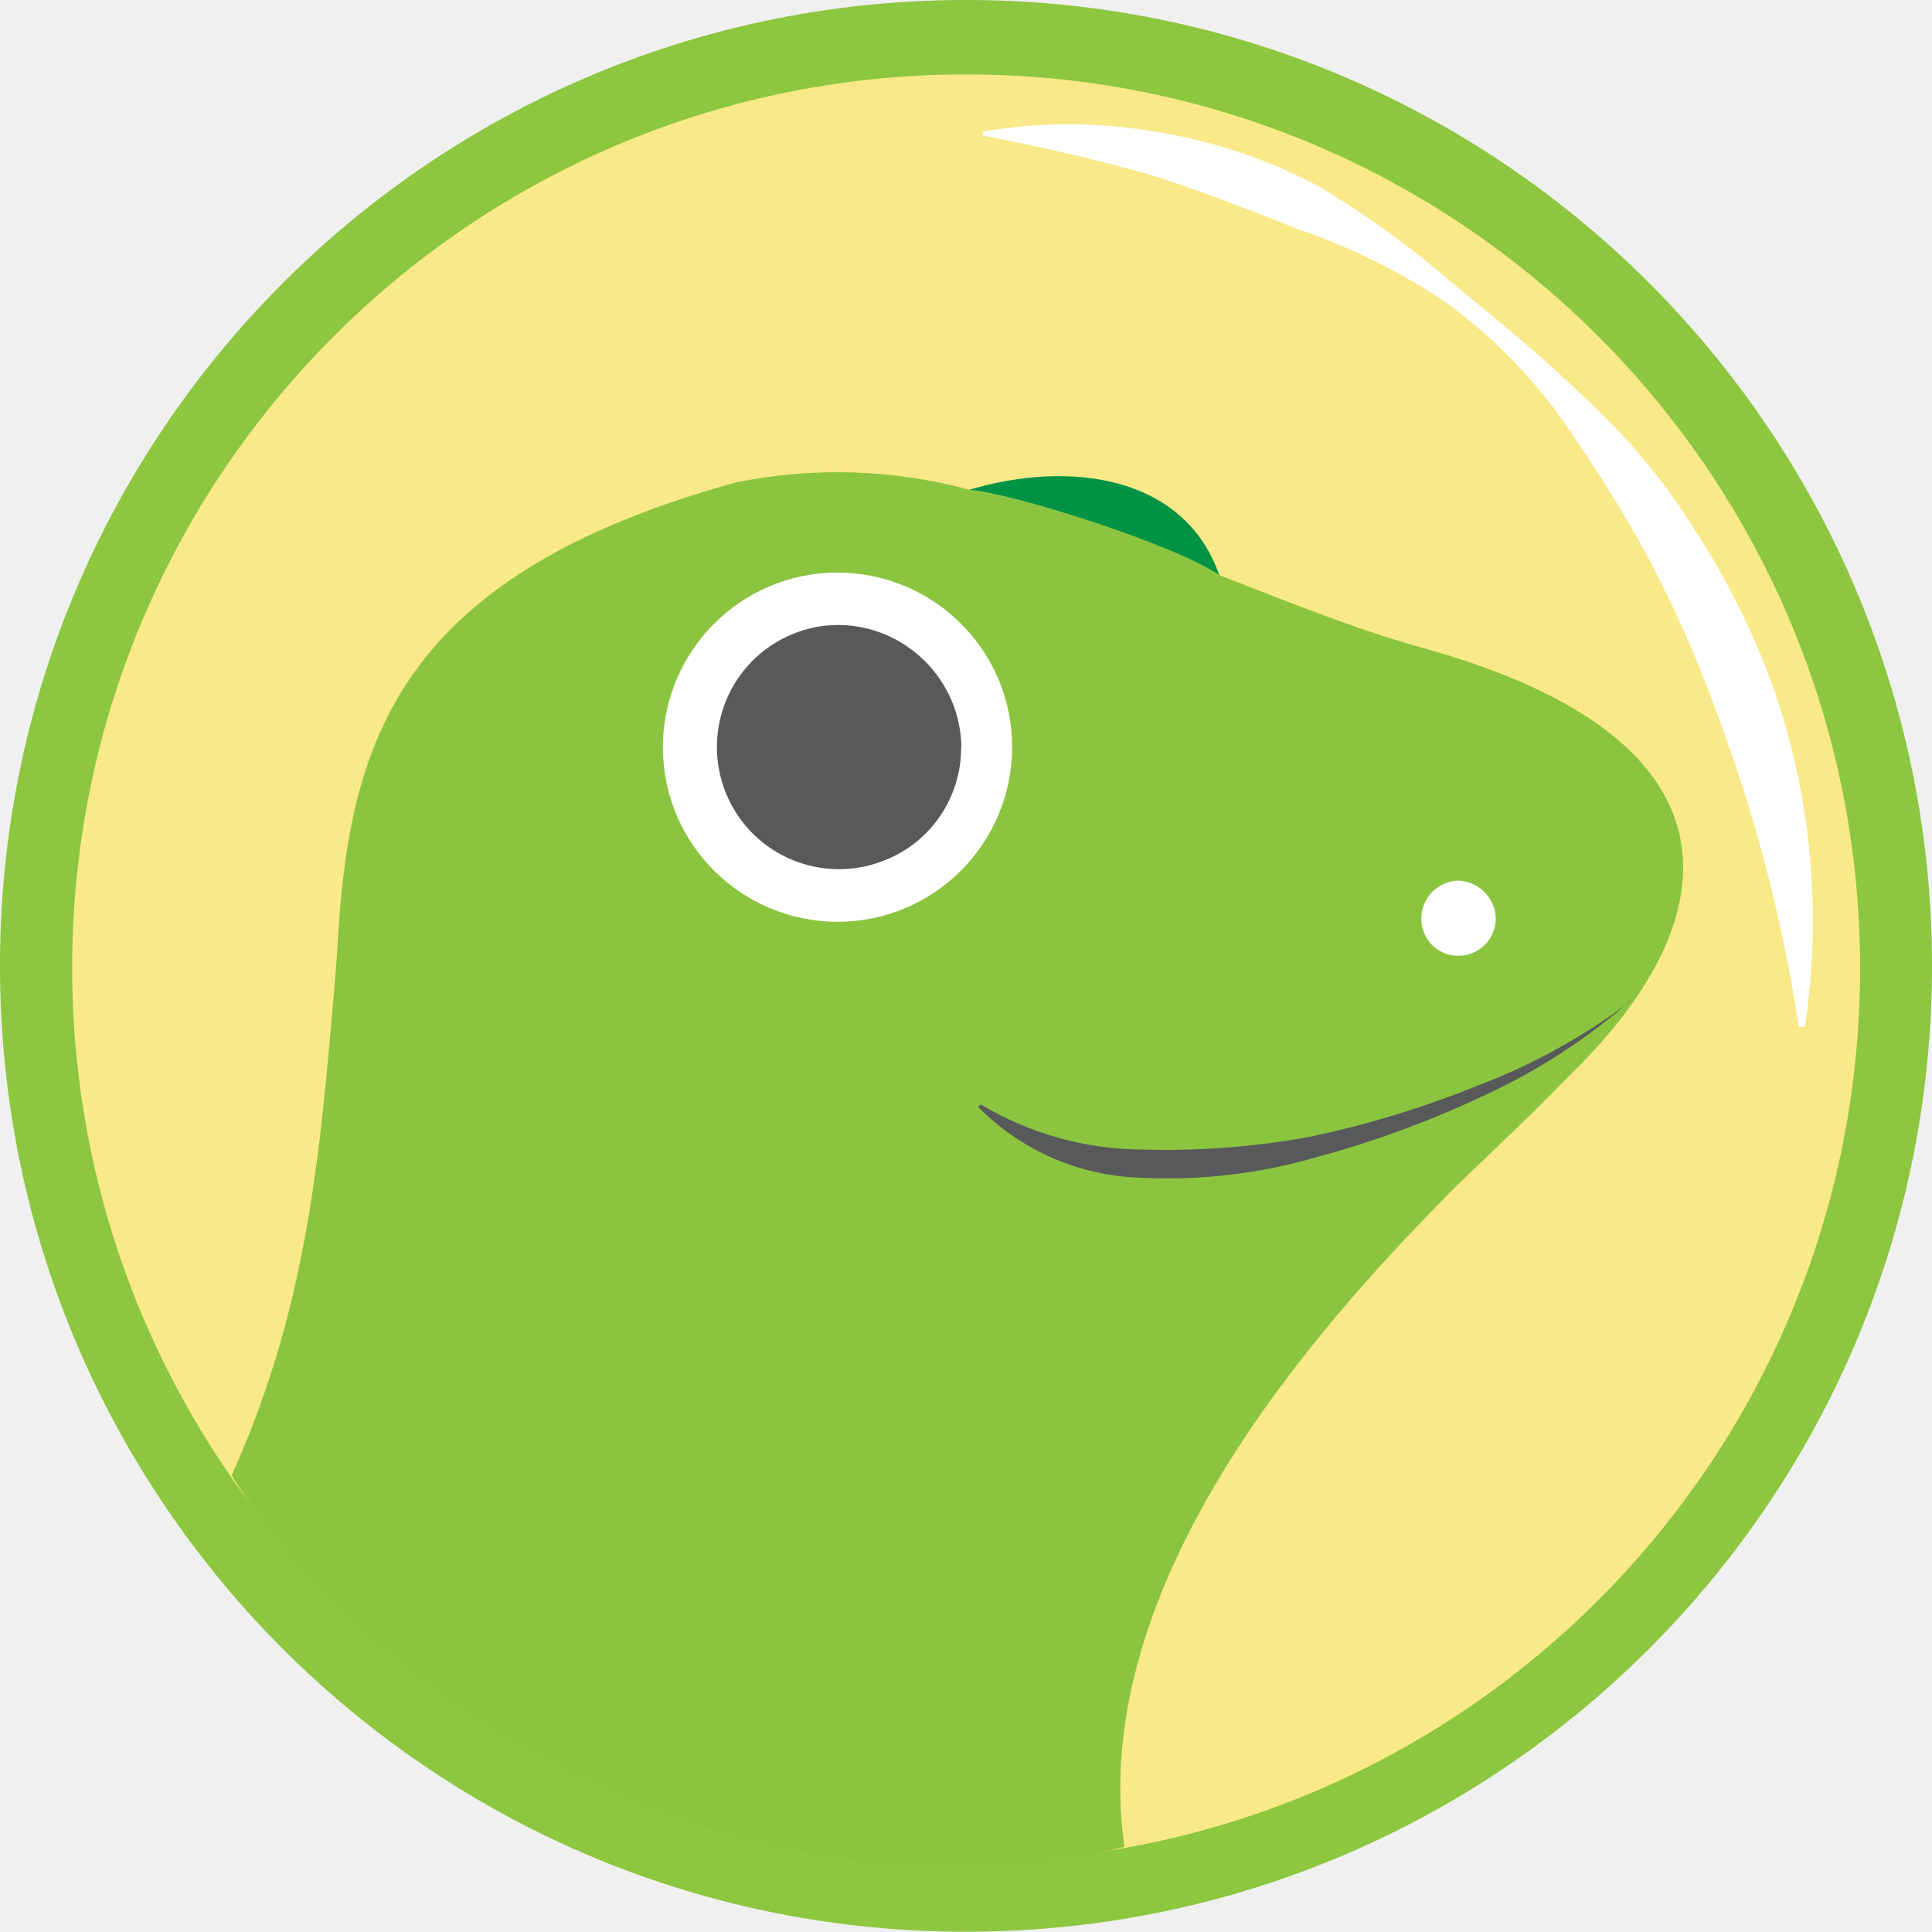
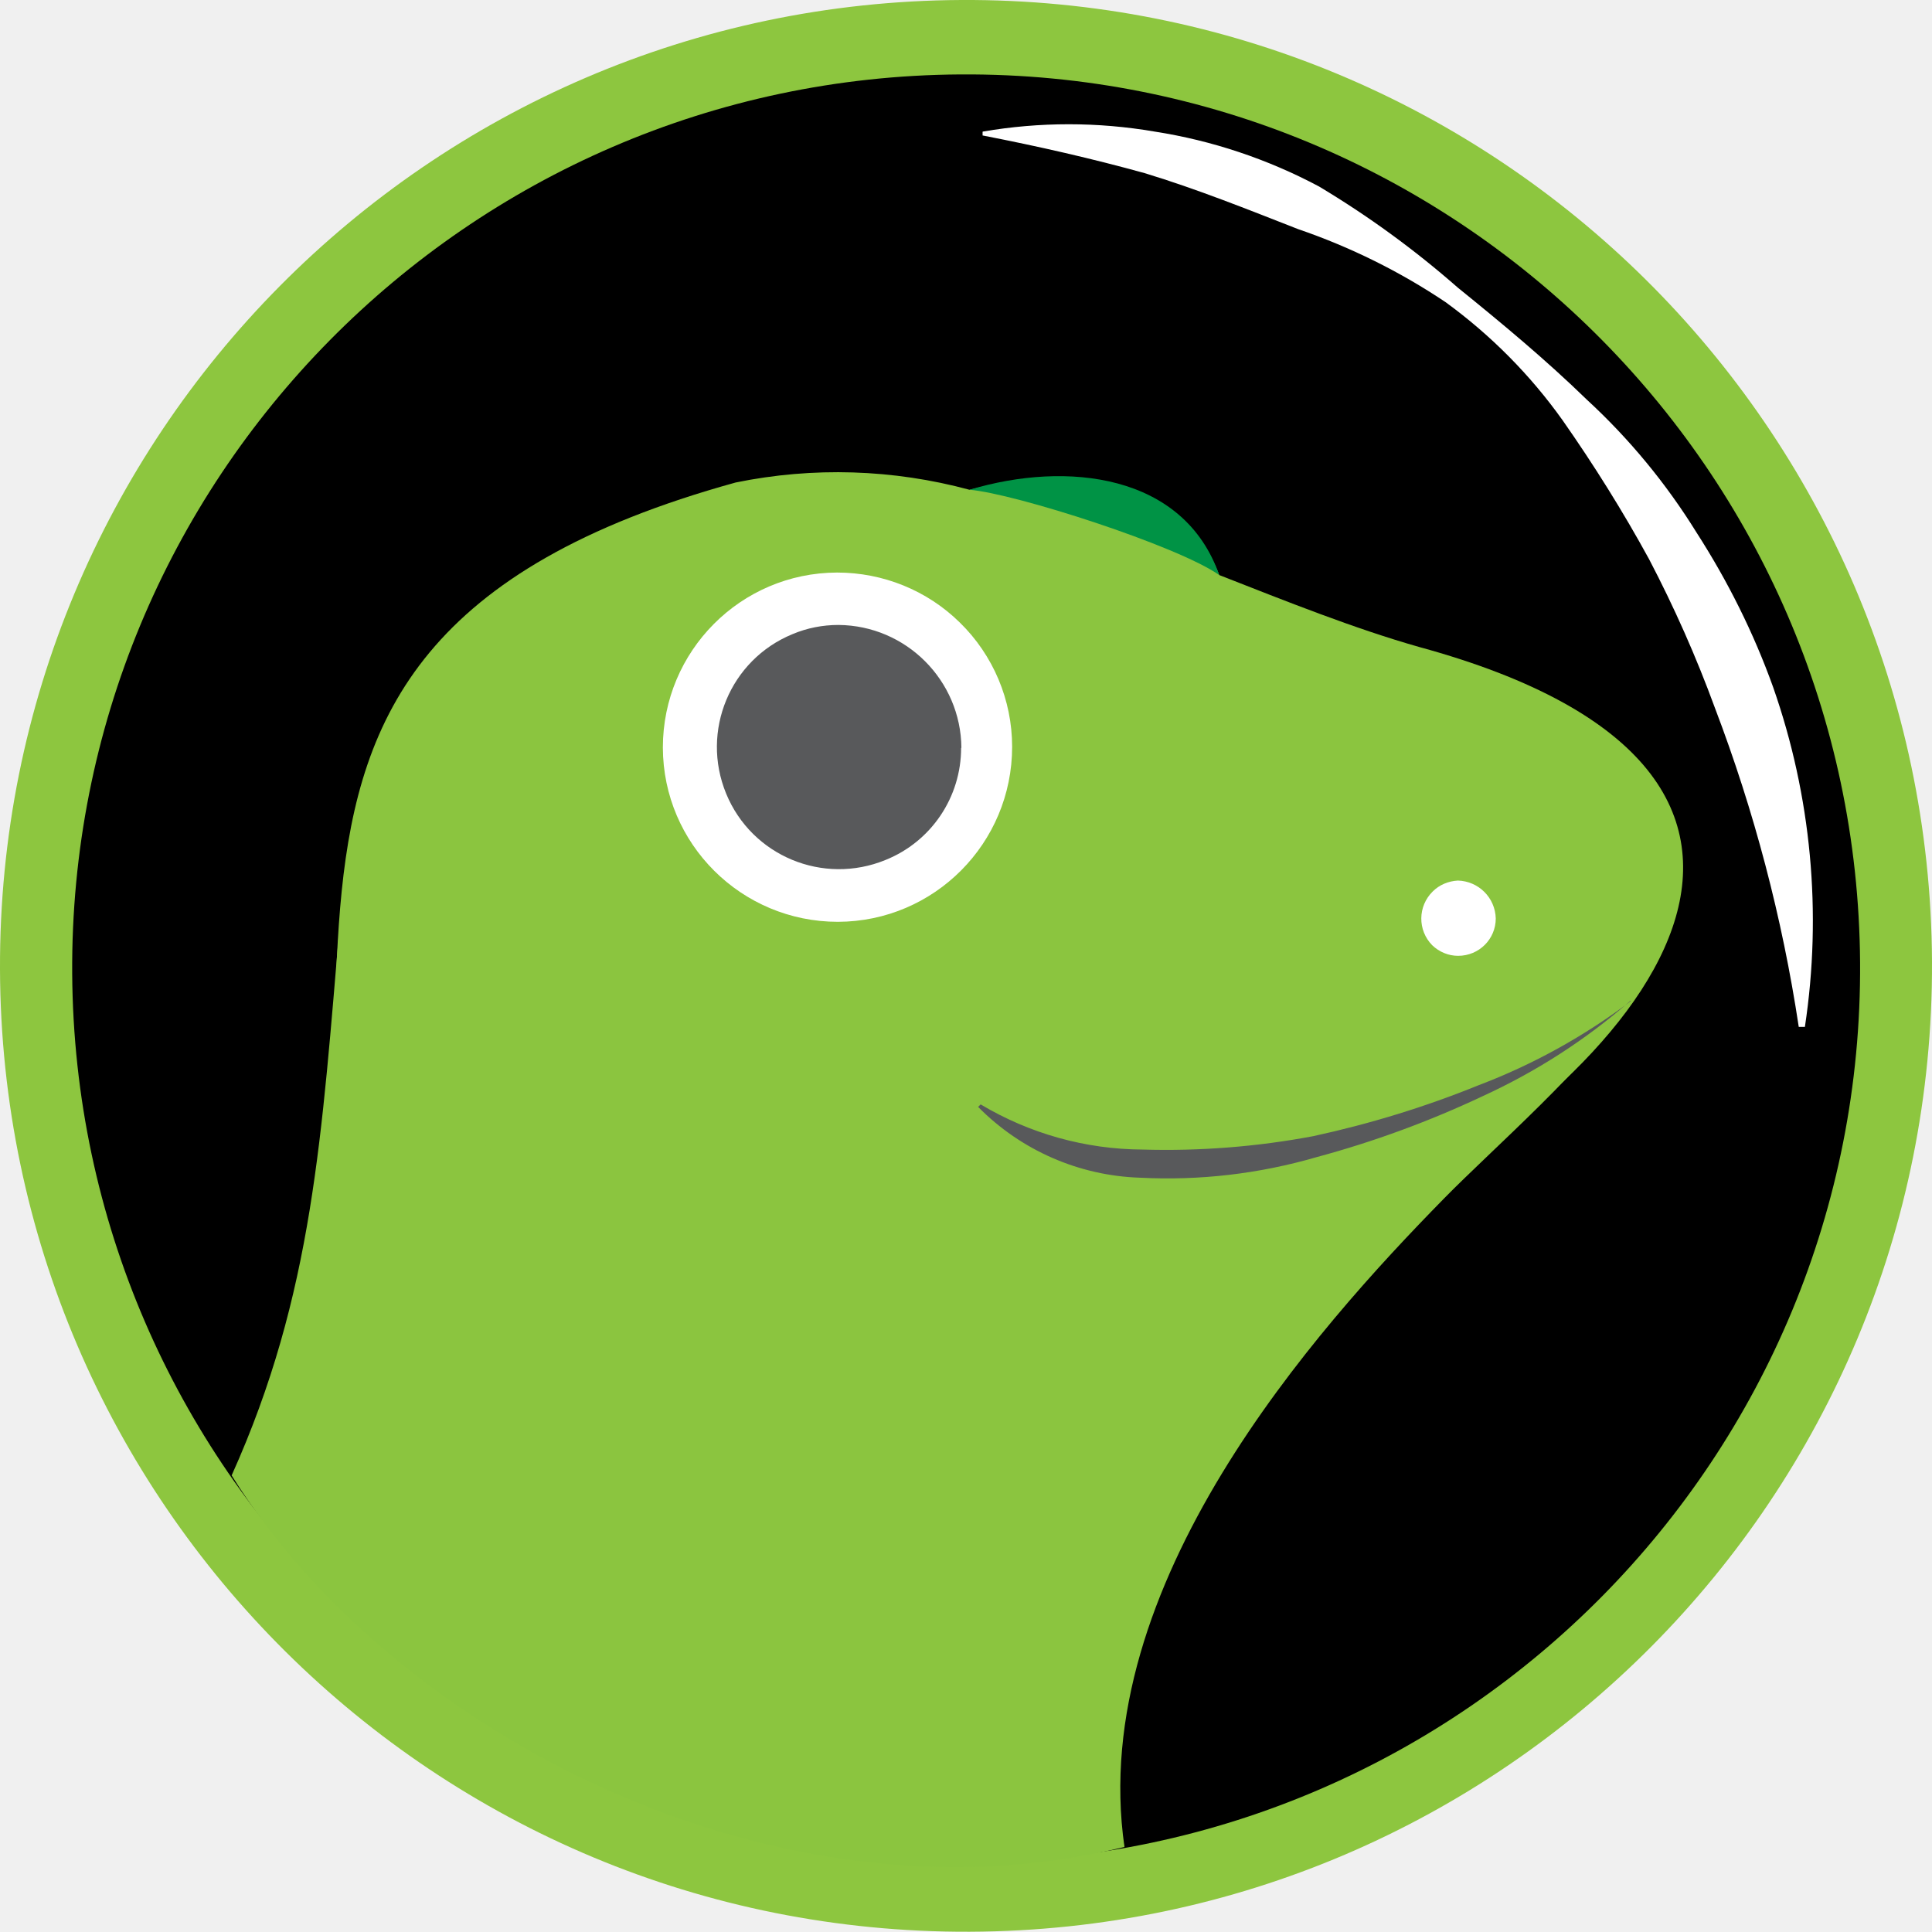
<svg xmlns="http://www.w3.org/2000/svg" id="Layer_2" data-name="Layer 2" viewBox="0 0 69.31 69.31">
  <defs>
    <style>
      .cls-1 {
-         fill: #f9e988;
+         fill: currentColor;
      }

      .cls-2 {
        fill: #009345;
      }

      .cls-3 {
        fill: #fff;
      }

      .cls-4 {
        fill: #8dc63f;
      }

      .cls-5 {
        fill: #8bc53f;
      }

      .cls-6 {
        fill: #58595b;
      }
    </style>
  </defs>
  <g id="svg2575">
    <g id="logo_coingecko" data-name="logo coingecko">
      <path id="Path_30275" data-name="Path 30275" class="cls-4" d="M69.31,34.52c.07,19.14-15.39,34.71-34.52,34.78C15.64,69.38,.07,53.92,0,34.78-.07,15.66,15.36,.1,34.48,0c19.14-.1,34.73,15.34,34.83,34.48,0,.01,0,.03,0,.04h0Z" />
      <path id="Path_30276" data-name="Path 30276" class="cls-1" d="M66.73,34.52c.12,17.71-14.15,32.16-31.86,32.28S2.71,52.65,2.59,34.94,16.74,2.78,34.45,2.67c0,0,.02,0,.03,0,17.7-.1,32.13,14.16,32.25,31.86h0Z" />
      <path id="Path_30277" data-name="Path 30277" class="cls-3" d="M35.26,4.72c2.04-.35,4.12-.35,6.16,0,2.06,.32,4.06,.99,5.9,1.97,1.77,1.06,3.43,2.27,4.98,3.63,1.57,1.27,3.15,2.58,4.63,4.02,1.52,1.4,2.84,3,3.93,4.76,1.12,1.74,2.05,3.6,2.75,5.55,1.37,3.91,1.76,8.1,1.14,12.19h-.22c-.59-3.91-1.6-7.75-3.01-11.45-.67-1.83-1.46-3.61-2.36-5.33-.94-1.72-1.98-3.38-3.1-4.98-1.16-1.63-2.58-3.06-4.2-4.24-1.64-1.1-3.42-1.98-5.29-2.62-1.79-.7-3.63-1.44-5.51-2.01-1.88-.52-3.8-.96-5.81-1.35v-.13Z" />
      <path id="Path_30278" data-name="Path 30278" class="cls-5" d="M50.91,23.21c-2.32-.66-4.72-1.62-7.17-2.58-.36-.93-.98-1.74-1.79-2.32-1.57-1.4-4.59-1.36-7.17-.74-2.74-.74-5.61-.83-8.39-.26-22.16,6.12-9.61,20.98-17.74,35.97,1.14,2.45,13.64,16.78,31.68,12.93,0,0-6.16-14.82,7.78-21.94,11.32-5.77,19.45-16.52,2.8-21.06h0Z" />
      <path id="Path_30279" data-name="Path 30279" class="cls-2" d="M34.78,17.57c1.62,.13,7.47,2.01,8.96,3.06-1.27-3.63-5.46-4.11-8.96-3.06Z" />
      <path id="Path_30280" data-name="Path 30280" class="cls-3" d="M53.66,32.95c0,.74-.6,1.34-1.35,1.34-.35,0-.68-.14-.93-.38-.53-.54-.52-1.4,.02-1.93,.24-.24,.56-.37,.9-.39,.74,.02,1.34,.61,1.36,1.36h0Zm-17.35-6.16c0,3.46-2.79,6.27-6.25,6.28-3.46,0-6.27-2.79-6.28-6.25,0-3.46,2.79-6.27,6.25-6.28,1.65,0,3.23,.64,4.4,1.79,1.2,1.17,1.88,2.78,1.88,4.46Z" />
      <path id="Path_30281" data-name="Path 30281" class="cls-6" d="M34.48,26.83c0,1.77-1.07,3.36-2.71,4.02-2.24,.92-4.8-.14-5.72-2.38s.14-4.8,2.38-5.72c.52-.22,1.08-.33,1.65-.33,2.43,.02,4.39,1.99,4.41,4.41h0Z" />
      <path id="Path_30282" data-name="Path 30282" class="cls-5" d="M58.69,35.7c-5.43,4.07-12.05,6.25-18.83,6.21-3.8,0-4.54-4.02-7.08-2.05-1.31,1.01-5.86,3.28-9.48,3.15-3.63-.17-9.48-2.32-11.1-10.01-.66,7.73-.96,13.42-3.89,19.93,5.77,9.27,19.53,16.39,32.03,13.33-1.36-9.4,6.86-18.57,11.45-23.25,1.79-1.83,5.16-4.72,6.9-7.3h0Z" />
      <path id="Path_30283" data-name="Path 30283" class="cls-6" d="M58.47,35.92c-1.59,1.39-3.37,2.53-5.29,3.41-1.91,.9-3.9,1.63-5.94,2.18-2.06,.6-4.2,.85-6.34,.74-2.19-.07-4.27-.98-5.81-2.54l.09-.09c1.76,1.05,3.76,1.61,5.81,1.62,2.05,.06,4.1-.1,6.12-.48,2.03-.44,4.02-1.05,5.94-1.83,1.95-.74,3.79-1.76,5.46-3.02h-.04Z" />
    </g>
  </g>
</svg>
